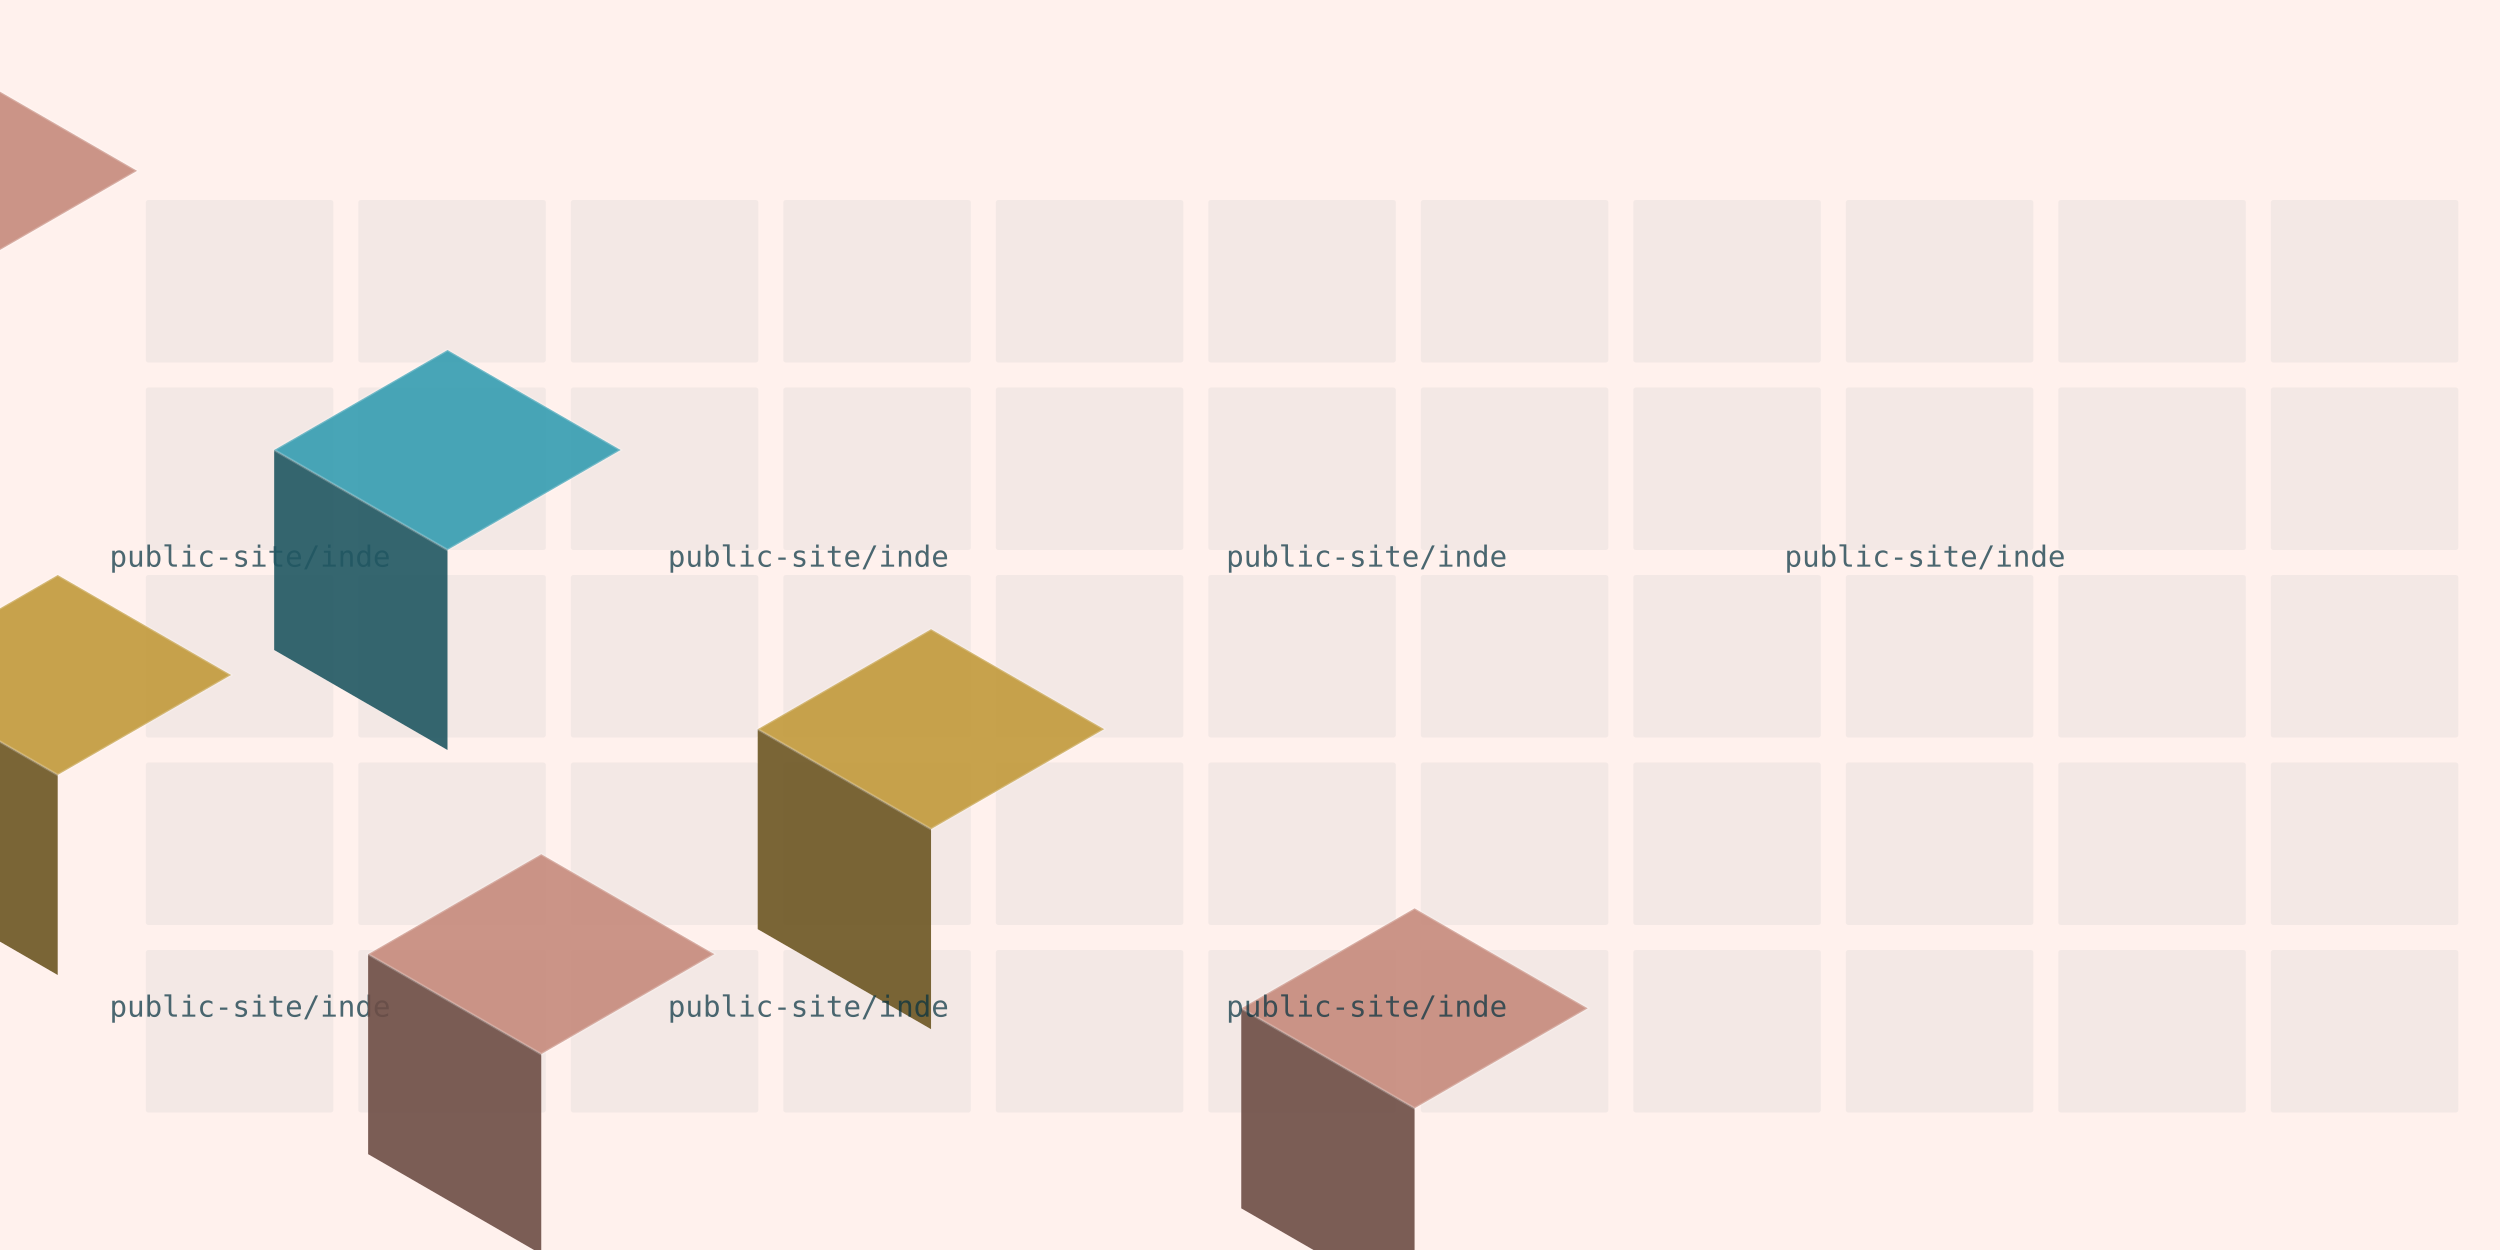
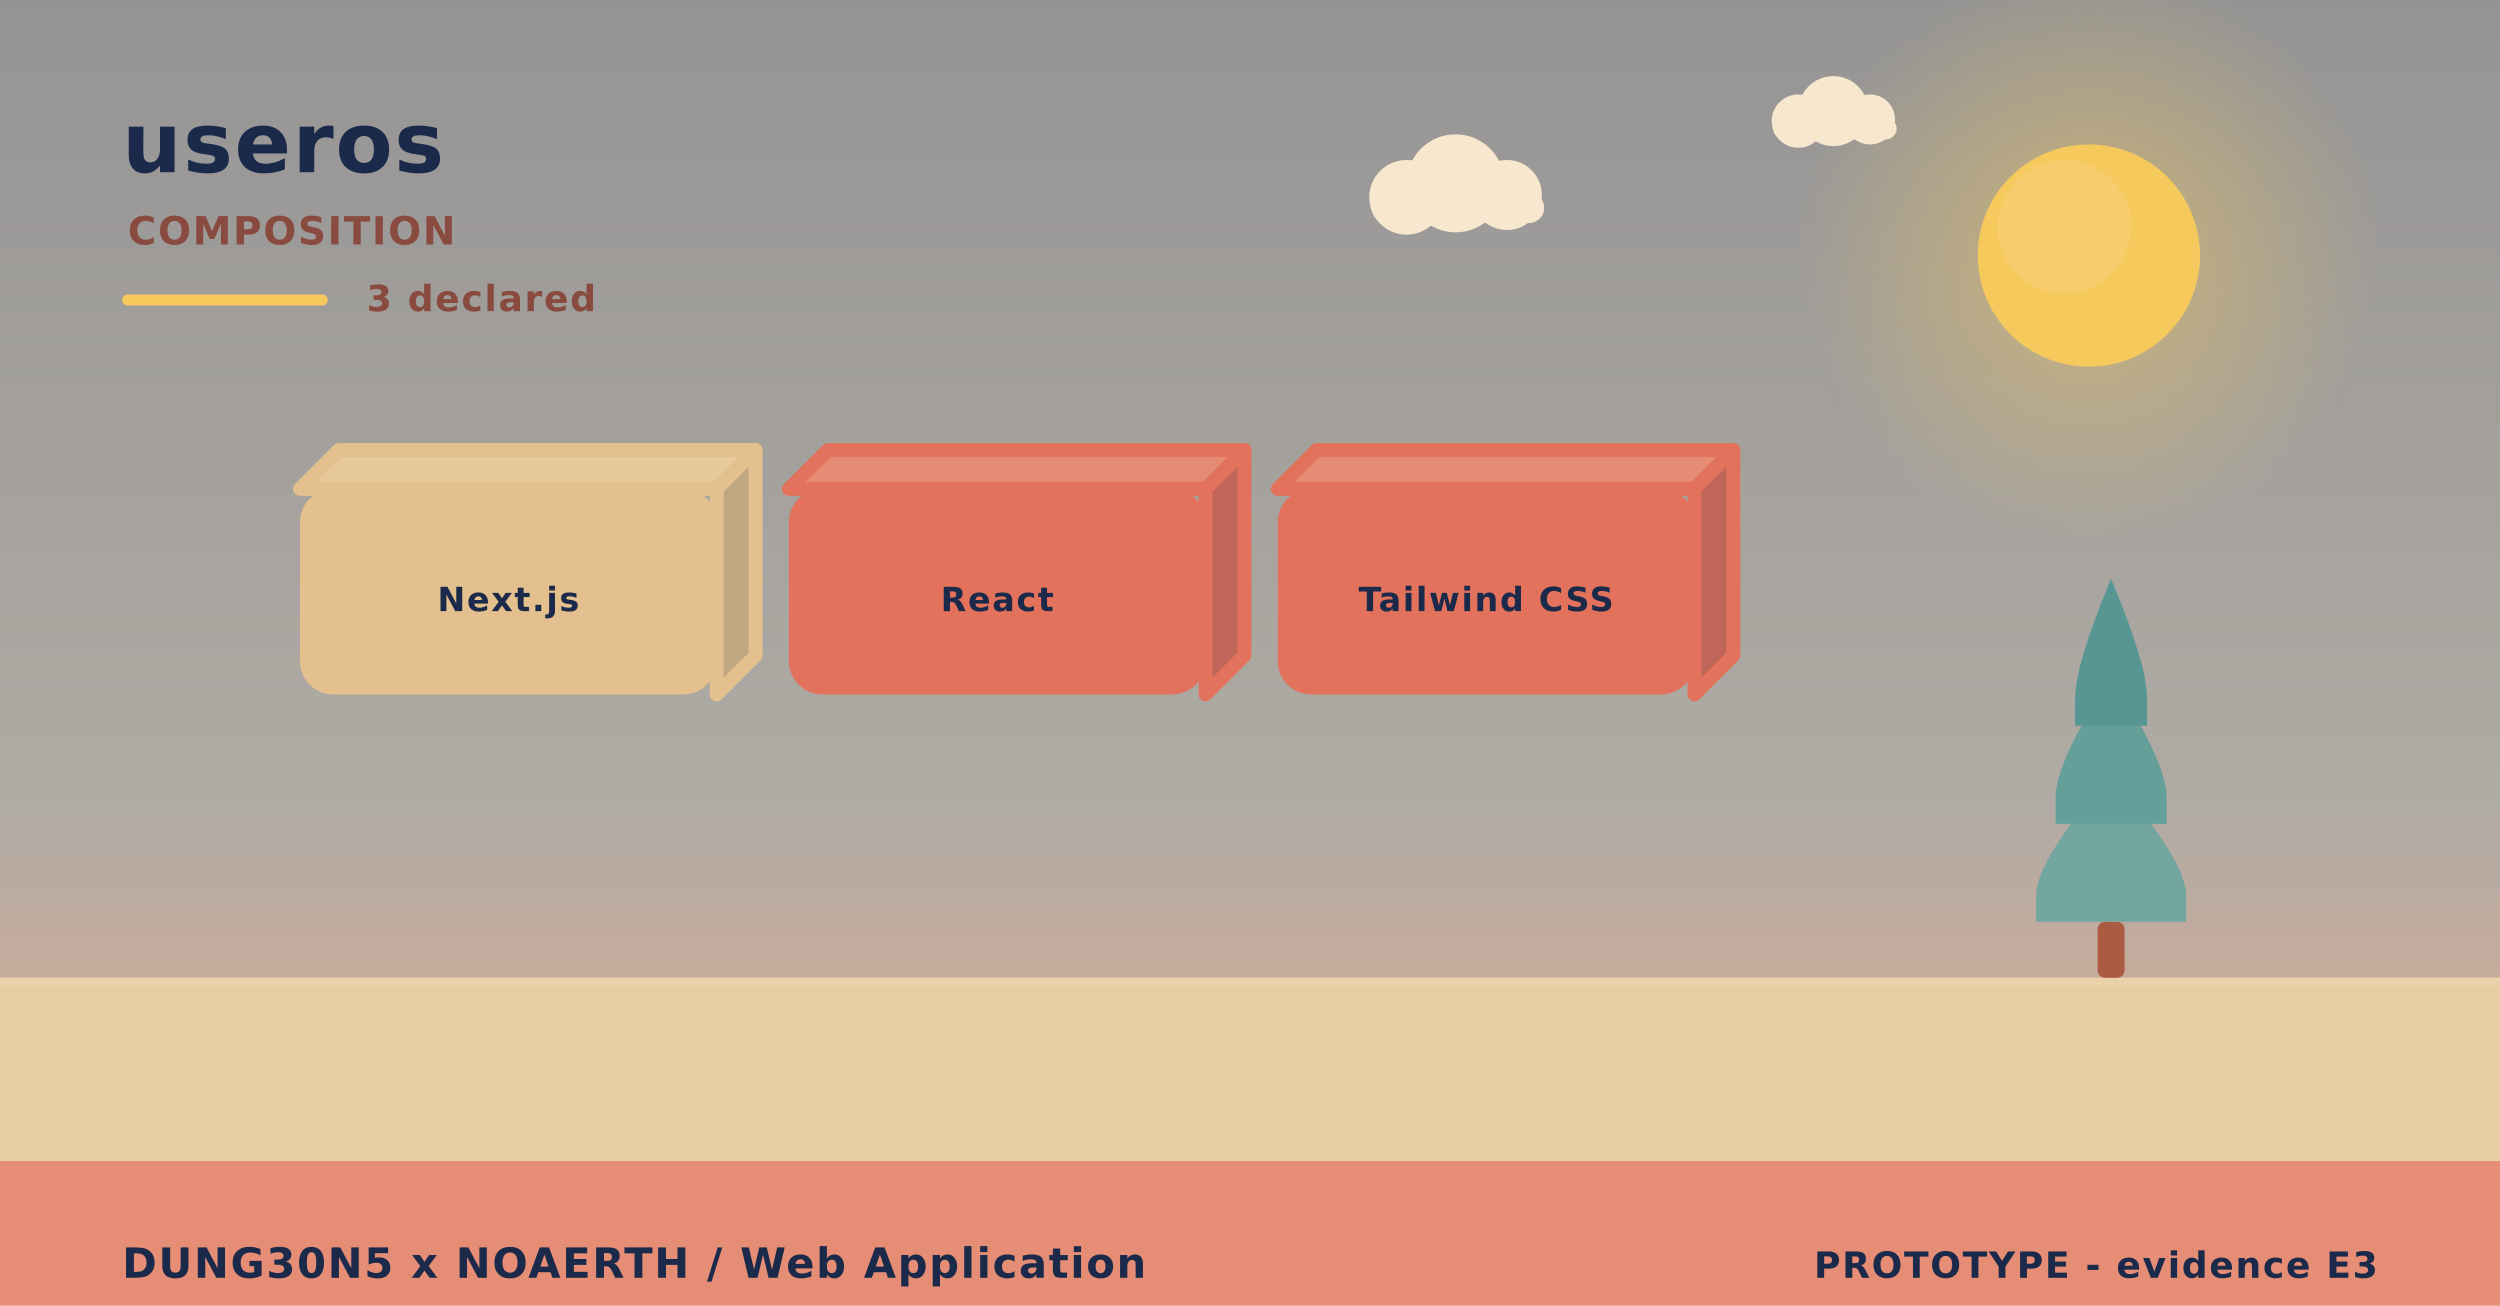
- <svg xmlns="http://www.w3.org/2000/svg" viewBox="0 0 1200 600" width="1200" height="600" role="img" aria-label="useros component map">
-   <rect width="1200" height="600" fill="#fff1ed" />
-   <defs>
-     <linearGradient id="gc" x1="0" y1="0" x2="1" y2="1">
-       <stop offset="0%" stop-color="#c78c7e" />
-       <stop offset="100%" stop-color="#389eb2" />
-     </linearGradient>
-   </defs>
-   <rect x="70.00" y="96.00" width="90.00" height="78.00" rx="1.20" fill="#063241" opacity="0.05" />
-   <rect x="172.00" y="96.00" width="90.00" height="78.00" rx="1.20" fill="#063241" opacity="0.05" />
-   <rect x="274.00" y="96.00" width="90.00" height="78.00" rx="1.20" fill="#063241" opacity="0.05" />
-   <rect x="376.00" y="96.00" width="90.00" height="78.00" rx="1.20" fill="#063241" opacity="0.05" />
-   <rect x="478.00" y="96.00" width="90.00" height="78.00" rx="1.20" fill="#063241" opacity="0.05" />
-   <rect x="580.00" y="96.00" width="90.00" height="78.00" rx="1.20" fill="#063241" opacity="0.05" />
-   <rect x="682.00" y="96.00" width="90.00" height="78.00" rx="1.20" fill="#063241" opacity="0.05" />
-   <rect x="784.00" y="96.00" width="90.00" height="78.00" rx="1.20" fill="#063241" opacity="0.05" />
-   <rect x="886.00" y="96.00" width="90.00" height="78.00" rx="1.20" fill="#063241" opacity="0.05" />
-   <rect x="988.00" y="96.00" width="90.00" height="78.00" rx="1.20" fill="#063241" opacity="0.05" />
-   <rect x="1090.00" y="96.00" width="90.00" height="78.00" rx="1.20" fill="#063241" opacity="0.05" />
-   <rect x="70.00" y="186.00" width="90.00" height="78.00" rx="1.20" fill="#063241" opacity="0.05" />
-   <rect x="172.00" y="186.00" width="90.00" height="78.00" rx="1.20" fill="#063241" opacity="0.05" />
-   <rect x="274.00" y="186.00" width="90.00" height="78.00" rx="1.20" fill="#063241" opacity="0.05" />
-   <rect x="376.00" y="186.00" width="90.00" height="78.00" rx="1.20" fill="#063241" opacity="0.05" />
-   <rect x="478.00" y="186.00" width="90.00" height="78.00" rx="1.20" fill="#063241" opacity="0.05" />
-   <rect x="580.00" y="186.00" width="90.00" height="78.00" rx="1.20" fill="#063241" opacity="0.05" />
-   <rect x="682.00" y="186.00" width="90.00" height="78.00" rx="1.20" fill="#063241" opacity="0.05" />
-   <rect x="784.00" y="186.00" width="90.00" height="78.00" rx="1.20" fill="#063241" opacity="0.05" />
-   <rect x="886.00" y="186.00" width="90.00" height="78.00" rx="1.20" fill="#063241" opacity="0.05" />
-   <rect x="988.00" y="186.00" width="90.00" height="78.00" rx="1.20" fill="#063241" opacity="0.05" />
-   <rect x="1090.00" y="186.00" width="90.00" height="78.00" rx="1.20" fill="#063241" opacity="0.05" />
-   <rect x="70.00" y="276.00" width="90.00" height="78.00" rx="1.20" fill="#063241" opacity="0.05" />
-   <rect x="172.00" y="276.00" width="90.00" height="78.00" rx="1.20" fill="#063241" opacity="0.05" />
-   <rect x="274.00" y="276.00" width="90.00" height="78.00" rx="1.20" fill="#063241" opacity="0.05" />
-   <rect x="376.00" y="276.00" width="90.00" height="78.00" rx="1.20" fill="#063241" opacity="0.05" />
-   <rect x="478.00" y="276.00" width="90.00" height="78.00" rx="1.20" fill="#063241" opacity="0.05" />
-   <rect x="580.00" y="276.00" width="90.00" height="78.00" rx="1.20" fill="#063241" opacity="0.05" />
-   <rect x="682.00" y="276.00" width="90.00" height="78.00" rx="1.20" fill="#063241" opacity="0.05" />
-   <rect x="784.00" y="276.00" width="90.00" height="78.00" rx="1.20" fill="#063241" opacity="0.05" />
-   <rect x="886.00" y="276.00" width="90.00" height="78.00" rx="1.20" fill="#063241" opacity="0.05" />
-   <rect x="988.00" y="276.00" width="90.00" height="78.00" rx="1.20" fill="#063241" opacity="0.05" />
-   <rect x="1090.00" y="276.00" width="90.00" height="78.00" rx="1.20" fill="#063241" opacity="0.05" />
-   <rect x="70.00" y="366.00" width="90.00" height="78.00" rx="1.20" fill="#063241" opacity="0.05" />
-   <rect x="172.00" y="366.00" width="90.00" height="78.00" rx="1.20" fill="#063241" opacity="0.05" />
-   <rect x="274.00" y="366.00" width="90.00" height="78.00" rx="1.20" fill="#063241" opacity="0.05" />
-   <rect x="376.00" y="366.00" width="90.00" height="78.00" rx="1.20" fill="#063241" opacity="0.05" />
-   <rect x="478.00" y="366.00" width="90.00" height="78.00" rx="1.20" fill="#063241" opacity="0.05" />
-   <rect x="580.00" y="366.00" width="90.00" height="78.00" rx="1.20" fill="#063241" opacity="0.05" />
-   <rect x="682.00" y="366.00" width="90.00" height="78.00" rx="1.20" fill="#063241" opacity="0.05" />
-   <rect x="784.00" y="366.00" width="90.00" height="78.00" rx="1.20" fill="#063241" opacity="0.05" />
-   <rect x="886.00" y="366.00" width="90.00" height="78.00" rx="1.20" fill="#063241" opacity="0.05" />
-   <rect x="988.00" y="366.00" width="90.00" height="78.00" rx="1.20" fill="#063241" opacity="0.05" />
-   <rect x="1090.00" y="366.00" width="90.00" height="78.00" rx="1.20" fill="#063241" opacity="0.05" />
-   <rect x="70.00" y="456.00" width="90.00" height="78.00" rx="1.20" fill="#063241" opacity="0.05" />
-   <rect x="172.00" y="456.00" width="90.00" height="78.00" rx="1.20" fill="#063241" opacity="0.05" />
-   <rect x="274.00" y="456.00" width="90.00" height="78.00" rx="1.20" fill="#063241" opacity="0.05" />
-   <rect x="376.00" y="456.00" width="90.00" height="78.00" rx="1.20" fill="#063241" opacity="0.05" />
-   <rect x="478.00" y="456.00" width="90.00" height="78.00" rx="1.20" fill="#063241" opacity="0.05" />
-   <rect x="580.00" y="456.00" width="90.00" height="78.00" rx="1.20" fill="#063241" opacity="0.05" />
-   <rect x="682.00" y="456.00" width="90.00" height="78.00" rx="1.20" fill="#063241" opacity="0.05" />
-   <rect x="784.00" y="456.00" width="90.00" height="78.00" rx="1.20" fill="#063241" opacity="0.05" />
-   <rect x="886.00" y="456.00" width="90.00" height="78.00" rx="1.20" fill="#063241" opacity="0.05" />
-   <rect x="988.00" y="456.00" width="90.00" height="78.00" rx="1.20" fill="#063241" opacity="0.05" />
-   <rect x="1090.00" y="456.00" width="90.00" height="78.00" rx="1.20" fill="#063241" opacity="0.05" />
-   <g transform="rotate(0 120 140)">
-     <polygon points="-17.3,34.0 65.8,82.0 -17.3,130.0 -100.5,82.0" fill="#c78c7e" opacity="0.92" />
-     <polygon points="-100.5,82.0 -17.3,130.0 -17.3,226.0 -100.5,178.0" fill="#6d4d45" opacity="0.9" />
-     <polygon points="-17.3,34.0 65.8,82.0 -17.3,130.0 -100.5,82.0" fill="none" stroke="rgba(255,255,255,0.220)" stroke-width="1.2" />
-     <animateTransform attributeName="transform" type="rotate" values="-32.0 0.00 0.00 0.0 0.00 0.00" dur="5.55s" begin="0.0s" repeatCount="indefinite" />
+ <svg xmlns="http://www.w3.org/2000/svg" width="900" height="470" viewBox="0 0 900 470" role="img" aria-label="useros - how it is composed">
+   <linearGradient id="skyc" x1="0" y1="0" x2="0" y2="1">
+     <stop offset="0" stop-color="#959494" />
+     <stop offset="0.62" stop-color="#b0aba4" />
+     <stop offset="1" stop-color="#f3ad8a" />
+   </linearGradient>
+   <rect width="900" height="470" fill="url(#skyc)" />
+   <radialGradient id="sunc">
+     <stop offset="0.35" stop-color="#f5c95c" stop-opacity="0.34" />
+     <stop offset="1" stop-color="#f5c95c" stop-opacity="0" />
+   </radialGradient>
+   <circle cx="752" cy="92" r="104" fill="url(#sunc)" />
+   <circle cx="752" cy="92" r="40" fill="#f5c95c" />
+   <circle cx="743.2" cy="81.6" r="24" fill="#f5d27e" opacity="0.5" />
+   <g>
+     <circle cx="524" cy="66" r="17.64" fill="#f6e7ce" />
+     <circle cx="506.36" cy="71.04" r="13.44" fill="#f6e7ce" />
+     <circle cx="542.48" cy="70.2" r="12.6" fill="#f6e7ce" />
+     <rect x="493.76" y="69.36" width="62.16" height="10.92" rx="5.46" fill="#f6e7ce" />
+     <animateTransform attributeName="transform" type="translate" values="0 0;24 0;0 0" dur="36s" begin="0s" repeatCount="indefinite" />
  </g>
-   <text x="120" y="272" font-family="ui-monospace,Menlo,monospace" font-size="14" fill="rgba(6,50,65,0.720)" text-anchor="middle">public-site/inde</text>
-   <g transform="rotate(0 388 140)">
-     <polygon points="214.8,168.0 297.9,216.0 214.8,264.0 131.6,216.0" fill="#389eb2" opacity="0.92" />
-     <polygon points="131.6,216.0 214.8,264.0 214.8,360.0 131.6,312.0" fill="#1f5762" opacity="0.9" />
-     <polygon points="214.8,168.0 297.9,216.0 214.8,264.0 131.6,216.0" fill="none" stroke="rgba(255,255,255,0.220)" stroke-width="1.2" />
-     <animateTransform attributeName="transform" type="rotate" values="-32.0 0.00 0.00 0.0 0.00 0.00" dur="5.55s" begin="0.4s" repeatCount="indefinite" />
+   <g>
+     <circle cx="660" cy="40" r="12.6" fill="#f6e7ce" />
+     <circle cx="647.4" cy="43.6" r="9.6" fill="#f6e7ce" />
+     <circle cx="673.2" cy="43" r="9" fill="#f6e7ce" />
+     <rect x="638.4" y="42.4" width="44.4" height="7.8" rx="3.9" fill="#f6e7ce" />
+     <animateTransform attributeName="transform" type="translate" values="0 0;-18 0;0 0" dur="46s" begin="3s" repeatCount="indefinite" />
  </g>
-   <text x="388" y="272" font-family="ui-monospace,Menlo,monospace" font-size="14" fill="rgba(6,50,65,0.720)" text-anchor="middle">public-site/inde</text>
-   <g transform="rotate(0 656 140)">
-     <polygon points="446.9,302.0 530.0,350.0 446.9,398.0 363.7,350.0" fill="#c29b3e" opacity="0.92" />
-     <polygon points="363.7,350.0 446.9,398.0 446.9,494.0 363.7,446.0" fill="#6b5522" opacity="0.9" />
-     <polygon points="446.9,302.0 530.0,350.0 446.9,398.0 363.7,350.0" fill="none" stroke="rgba(255,255,255,0.220)" stroke-width="1.2" />
-     <animateTransform attributeName="transform" type="rotate" values="-32.0 0.00 0.00 0.0 0.00 0.00" dur="5.55s" begin="0.8s" repeatCount="indefinite" />
+   <rect x="0" y="352" width="900" height="118" fill="#e9cda3" />
+   <rect x="0" y="352" width="900" height="3" fill="#ebd1a9" />
+   <text x="44" y="62" font-family="Verdana,DejaVu Sans,sans-serif" font-size="30" font-weight="700" letter-spacing="0.6" fill="#1b2a4a" text-anchor="start">useros</text>
+   <text x="46" y="88" font-family="Verdana,DejaVu Sans,sans-serif" font-size="14" font-weight="700" letter-spacing="0.6" fill="#894b3f" text-anchor="start">COMPOSITION</text>
+   <rect x="44" y="106" width="74" height="4" rx="2" fill="#f5c95c" />
+   <text x="132" y="112" font-family="Verdana,DejaVu Sans,sans-serif" font-size="13" font-weight="700" letter-spacing="0.6" fill="#894b3f" text-anchor="start">3 declared</text>
+   <g>
+     <path d="M108,176 L258,176 L272,162 L122,162 Z" fill="#e7c99b" stroke="#e3c08d" stroke-width="5" stroke-linejoin="round" />
+     <path d="M258,176 L272,162 L272,236 L258,250 Z" fill="#c1a682" stroke="#e3c08d" stroke-width="5" stroke-linejoin="round" />
+     <rect x="108" y="176" width="150" height="74" rx="12" fill="#e3c08d" />
+     <animateTransform attributeName="transform" type="translate" values="0 10;0 0" dur="0.75s" begin="0s" fill="freeze" />
  </g>
-   <text x="656" y="272" font-family="ui-monospace,Menlo,monospace" font-size="14" fill="rgba(6,50,65,0.720)" text-anchor="middle">public-site/inde</text>
-   <g transform="rotate(0 924 140)">
-     <polygon points="679.0,436.0 762.1,484.0 679.0,532.0 595.8,484.0" fill="#c78c7e" opacity="0.92" />
-     <polygon points="595.8,484.0 679.0,532.0 679.0,628.0 595.8,580.0" fill="#6d4d45" opacity="0.9" />
-     <polygon points="679.0,436.0 762.1,484.0 679.0,532.0 595.8,484.0" fill="none" stroke="rgba(255,255,255,0.220)" stroke-width="1.2" />
-     <animateTransform attributeName="transform" type="rotate" values="-32.0 0.00 0.00 0.0 0.00 0.00" dur="5.55s" begin="1.2s" repeatCount="indefinite" />
+   <text x="183" y="220" font-family="Verdana,DejaVu Sans,sans-serif" font-size="12" font-weight="700" letter-spacing="0.6" fill="#1b2a4a" text-anchor="middle">Next.js</text>
+   <g>
+     <path d="M284,176 L434,176 L448,162 L298,162 Z" fill="#e68c74" stroke="#e2725b" stroke-width="5" stroke-linejoin="round" />
+     <path d="M434,176 L448,162 L448,236 L434,250 Z" fill="#c06658" stroke="#e2725b" stroke-width="5" stroke-linejoin="round" />
+     <rect x="284" y="176" width="150" height="74" rx="12" fill="#e2725b" />
+     <animateTransform attributeName="transform" type="translate" values="0 10;0 0" dur="0.75s" begin="0.16s" fill="freeze" />
  </g>
-   <text x="924" y="272" font-family="ui-monospace,Menlo,monospace" font-size="14" fill="rgba(6,50,65,0.720)" text-anchor="middle">public-site/inde</text>
-   <g transform="rotate(0 120 356)">
-     <polygon points="-204.4,142.0 -121.2,190.0 -204.4,238.0 -287.5,190.0" fill="#389eb2" opacity="0.92" />
-     <polygon points="-287.5,190.0 -204.4,238.0 -204.4,334.0 -287.5,286.0" fill="#1f5762" opacity="0.9" />
-     <polygon points="-204.4,142.0 -121.2,190.0 -204.4,238.0 -287.5,190.0" fill="none" stroke="rgba(255,255,255,0.220)" stroke-width="1.2" />
-     <animateTransform attributeName="transform" type="rotate" values="-32.0 0.00 0.00 0.0 0.00 0.00" dur="5.55s" begin="1.6s" repeatCount="indefinite" />
+   <text x="359" y="220" font-family="Verdana,DejaVu Sans,sans-serif" font-size="12" font-weight="700" letter-spacing="0.6" fill="#1b2a4a" text-anchor="middle">React</text>
+   <g>
+     <path d="M460,176 L610,176 L624,162 L474,162 Z" fill="#e68c74" stroke="#e2725b" stroke-width="5" stroke-linejoin="round" />
+     <path d="M610,176 L624,162 L624,236 L610,250 Z" fill="#c06658" stroke="#e2725b" stroke-width="5" stroke-linejoin="round" />
+     <rect x="460" y="176" width="150" height="74" rx="12" fill="#e2725b" />
+     <animateTransform attributeName="transform" type="translate" values="0 10;0 0" dur="0.75s" begin="0.32s" fill="freeze" />
  </g>
-   <text x="120" y="488" font-family="ui-monospace,Menlo,monospace" font-size="14" fill="rgba(6,50,65,0.720)" text-anchor="middle">public-site/inde</text>
-   <g transform="rotate(0 388 356)">
-     <polygon points="27.7,276.0 110.9,324.0 27.7,372.0 -55.4,324.0" fill="#c29b3e" opacity="0.92" />
-     <polygon points="-55.4,324.0 27.7,372.0 27.7,468.0 -55.4,420.0" fill="#6b5522" opacity="0.9" />
-     <polygon points="27.7,276.0 110.9,324.0 27.7,372.0 -55.4,324.0" fill="none" stroke="rgba(255,255,255,0.220)" stroke-width="1.2" />
-     <animateTransform attributeName="transform" type="rotate" values="-32.0 0.00 0.00 0.0 0.00 0.00" dur="5.55s" begin="2.0s" repeatCount="indefinite" />
-   </g>
-   <text x="388" y="488" font-family="ui-monospace,Menlo,monospace" font-size="14" fill="rgba(6,50,65,0.720)" text-anchor="middle">public-site/inde</text>
-   <g transform="rotate(0 656 356)">
-     <polygon points="259.8,410.0 342.9,458.0 259.8,506.0 176.7,458.0" fill="#c78c7e" opacity="0.92" />
-     <polygon points="176.7,458.0 259.8,506.0 259.8,602.0 176.7,554.0" fill="#6d4d45" opacity="0.9" />
-     <polygon points="259.8,410.0 342.9,458.0 259.8,506.0 176.7,458.0" fill="none" stroke="rgba(255,255,255,0.220)" stroke-width="1.2" />
-     <animateTransform attributeName="transform" type="rotate" values="-32.0 0.00 0.00 0.0 0.00 0.00" dur="5.55s" begin="2.4s" repeatCount="indefinite" />
-   </g>
-   <text x="656" y="488" font-family="ui-monospace,Menlo,monospace" font-size="14" fill="rgba(6,50,65,0.720)" text-anchor="middle">public-site/inde</text>
+   <text x="535" y="220" font-family="Verdana,DejaVu Sans,sans-serif" font-size="12" font-weight="700" letter-spacing="0.6" fill="#1b2a4a" text-anchor="middle">Tailwind CSS</text>
+   <rect x="755.14" y="331.84" width="9.72" height="20.16" rx="2.7" fill="#ac5b43" />
+   <path d="M760,278.92 Q733,309.61 733,322.31 Q733,331.84 733,331.84 L787,331.84 Q787,331.84 787,322.31 Q787,309.61 760,278.92 Z" fill="#74a6a0" />
+   <path d="M760,243.64 Q740.02,274.33 740.02,287.03 Q740.02,296.56 740.02,296.56 L779.98,296.56 Q779.98,296.56 779.98,287.03 Q779.98,274.33 760,243.64 Z" fill="#649f9a" />
+   <path d="M760,208.36 Q747.04,239.05 747.04,251.75 Q747.04,261.28 747.04,261.28 L772.96,261.28 Q772.96,261.28 772.96,251.75 Q772.96,239.05 760,208.36 Z" fill="#589694" />
+   <rect x="0" y="418" width="900" height="52" rx="0" fill="#e68972" opacity="0.94" />
+   <text x="44" y="460" font-family="Verdana,DejaVu Sans,sans-serif" font-size="15" font-weight="700" letter-spacing="0.6" fill="#1b2a4a" text-anchor="start">DUNG30N5 x NOAERTH  /  Web Application</text>
+   <text x="856" y="460" font-family="Verdana,DejaVu Sans,sans-serif" font-size="13" font-weight="700" letter-spacing="0.6" fill="#1b2a4a" text-anchor="end">PROTOTYPE  -  evidence E3</text>
</svg>
